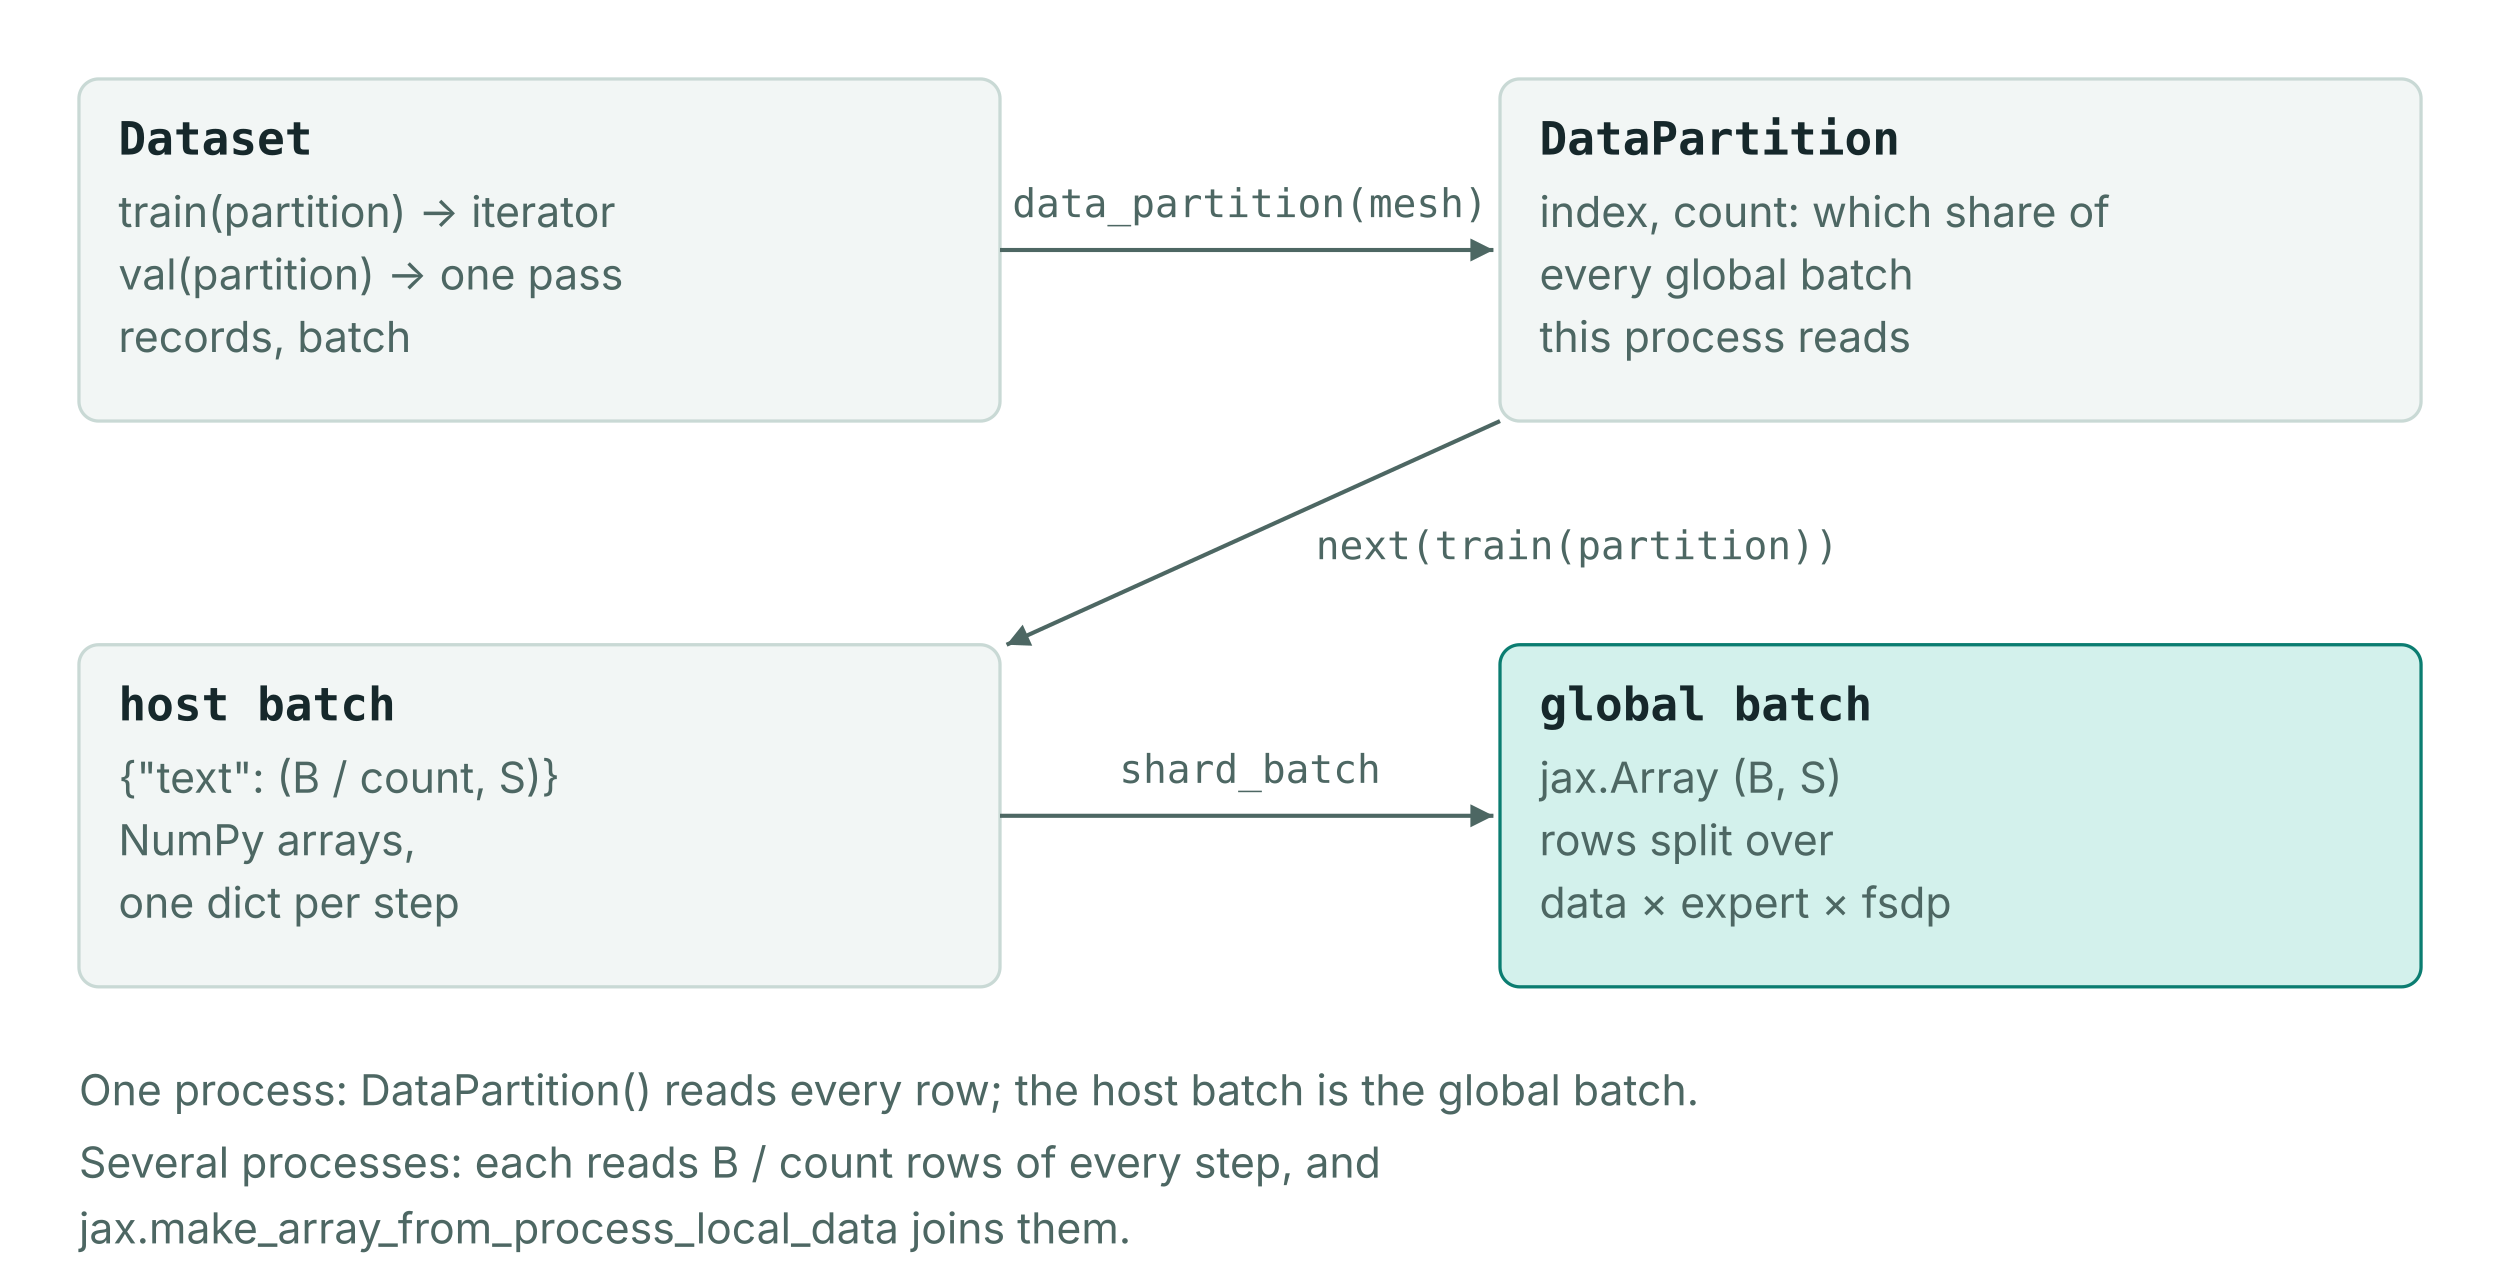
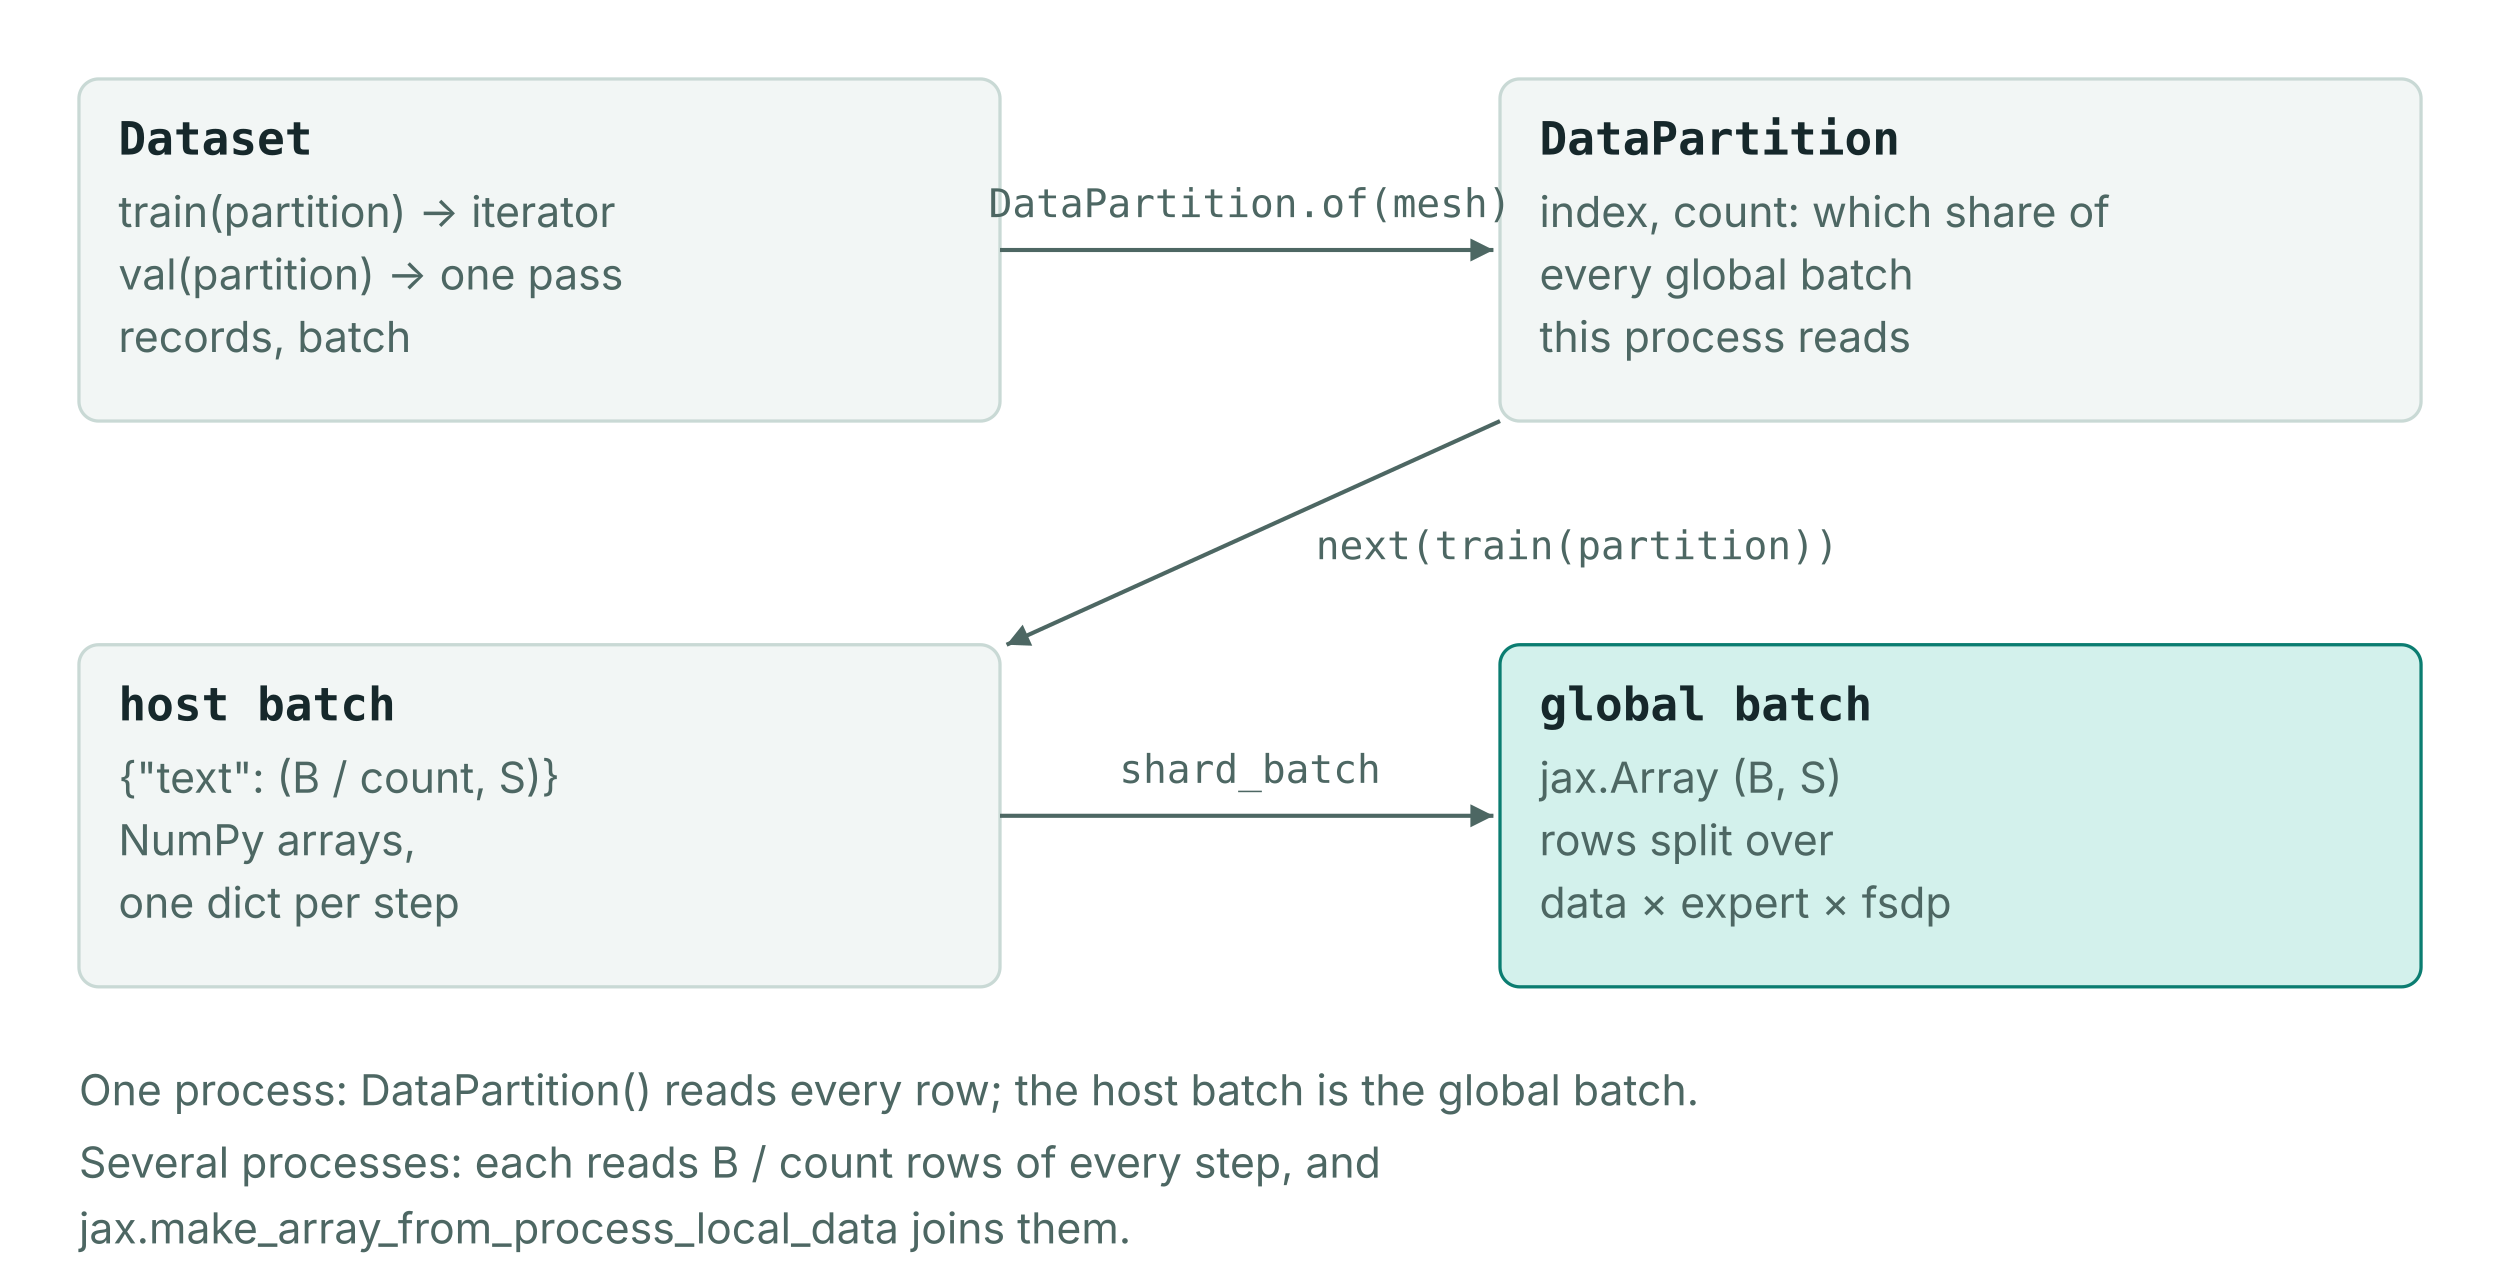
<svg xmlns="http://www.w3.org/2000/svg" viewBox="0 0 760 390" width="760" height="390" role="img">
  <rect x="24" y="24" width="280" height="104" rx="6" fill="#f2f6f5" stroke="#c9d9d5" stroke-width="1" />
  <text x="36" y="47" font-family="'Geist Mono', 'JetBrains Mono', ui-monospace, Menlo, Consolas, monospace" font-size="14" font-weight="600" fill="#16282b" text-anchor="start">Dataset</text>
  <text x="36" y="69" font-family="Geist, Inter, -apple-system, 'Segoe UI', Helvetica, Arial, sans-serif" font-size="13" font-weight="400" fill="#4d6763" text-anchor="start">train(partition) → iterator</text>
  <text x="36" y="88" font-family="Geist, Inter, -apple-system, 'Segoe UI', Helvetica, Arial, sans-serif" font-size="13" font-weight="400" fill="#4d6763" text-anchor="start">val(partition) → one pass</text>
  <text x="36" y="107" font-family="Geist, Inter, -apple-system, 'Segoe UI', Helvetica, Arial, sans-serif" font-size="13" font-weight="400" fill="#4d6763" text-anchor="start">records, batch</text>
  <rect x="456" y="24" width="280" height="104" rx="6" fill="#f2f6f5" stroke="#c9d9d5" stroke-width="1" />
  <text x="468" y="47" font-family="'Geist Mono', 'JetBrains Mono', ui-monospace, Menlo, Consolas, monospace" font-size="14" font-weight="600" fill="#16282b" text-anchor="start">DataPartition</text>
  <text x="468" y="69" font-family="Geist, Inter, -apple-system, 'Segoe UI', Helvetica, Arial, sans-serif" font-size="13" font-weight="400" fill="#4d6763" text-anchor="start">index, count: which share of</text>
  <text x="468" y="88" font-family="Geist, Inter, -apple-system, 'Segoe UI', Helvetica, Arial, sans-serif" font-size="13" font-weight="400" fill="#4d6763" text-anchor="start">every global batch</text>
  <text x="468" y="107" font-family="Geist, Inter, -apple-system, 'Segoe UI', Helvetica, Arial, sans-serif" font-size="13" font-weight="400" fill="#4d6763" text-anchor="start">this process reads</text>
  <rect x="24" y="196" width="280" height="104" rx="6" fill="#f2f6f5" stroke="#c9d9d5" stroke-width="1" />
  <text x="36" y="219" font-family="'Geist Mono', 'JetBrains Mono', ui-monospace, Menlo, Consolas, monospace" font-size="14" font-weight="600" fill="#16282b" text-anchor="start">host batch</text>
  <text x="36" y="241" font-family="Geist, Inter, -apple-system, 'Segoe UI', Helvetica, Arial, sans-serif" font-size="13" font-weight="400" fill="#4d6763" text-anchor="start">{"text": (B / count, S)}</text>
  <text x="36" y="260" font-family="Geist, Inter, -apple-system, 'Segoe UI', Helvetica, Arial, sans-serif" font-size="13" font-weight="400" fill="#4d6763" text-anchor="start">NumPy arrays,</text>
  <text x="36" y="279" font-family="Geist, Inter, -apple-system, 'Segoe UI', Helvetica, Arial, sans-serif" font-size="13" font-weight="400" fill="#4d6763" text-anchor="start">one dict per step</text>
  <rect x="456" y="196" width="280" height="104" rx="6" fill="#d3f1ec" stroke="#0b7d71" stroke-width="1" />
  <text x="468" y="219" font-family="'Geist Mono', 'JetBrains Mono', ui-monospace, Menlo, Consolas, monospace" font-size="14" font-weight="600" fill="#16282b" text-anchor="start">global batch</text>
  <text x="468" y="241" font-family="Geist, Inter, -apple-system, 'Segoe UI', Helvetica, Arial, sans-serif" font-size="13" font-weight="400" fill="#4d6763" text-anchor="start">jax.Array (B, S)</text>
  <text x="468" y="260" font-family="Geist, Inter, -apple-system, 'Segoe UI', Helvetica, Arial, sans-serif" font-size="13" font-weight="400" fill="#4d6763" text-anchor="start">rows split over</text>
  <text x="468" y="279" font-family="Geist, Inter, -apple-system, 'Segoe UI', Helvetica, Arial, sans-serif" font-size="13" font-weight="400" fill="#4d6763" text-anchor="start">data × expert × fsdp</text>
  <line x1="304" y1="76" x2="454" y2="76" stroke="#4d6763" stroke-width="1.25" />
  <path d="M454.0,76.0 L447.0,79.5 L447.0,72.5 z" fill="#4d6763" />
  <line x1="456" y1="128" x2="306" y2="196" stroke="#4d6763" stroke-width="1.25" />
  <path d="M306.0,196.0 L310.9,189.9 L313.8,196.3 z" fill="#4d6763" />
  <line x1="304" y1="248" x2="454" y2="248" stroke="#4d6763" stroke-width="1.25" />
  <path d="M454.0,248.0 L447.0,251.5 L447.0,244.5 z" fill="#4d6763" />
-   <text x="380" y="66" font-family="'Geist Mono', 'JetBrains Mono', ui-monospace, Menlo, Consolas, monospace" font-size="12" font-weight="400" fill="#4d6763" text-anchor="middle">data_partition(mesh)</text>
+   <text x="380" y="66" font-family="'Geist Mono', 'JetBrains Mono', ui-monospace, Menlo, Consolas, monospace" font-size="12" font-weight="400" fill="#4d6763" text-anchor="middle">DataPartition.of(mesh)</text>
  <text x="400" y="170" font-family="'Geist Mono', 'JetBrains Mono', ui-monospace, Menlo, Consolas, monospace" font-size="12" font-weight="400" fill="#4d6763" text-anchor="start">next(train(partition))</text>
  <text x="380" y="238" font-family="'Geist Mono', 'JetBrains Mono', ui-monospace, Menlo, Consolas, monospace" font-size="12" font-weight="400" fill="#4d6763" text-anchor="middle">shard_batch</text>
  <text x="24" y="336" font-family="Geist, Inter, -apple-system, 'Segoe UI', Helvetica, Arial, sans-serif" font-size="13" font-weight="400" fill="#4d6763" text-anchor="start">One process: DataPartition() reads every row; the host batch is the global batch.</text>
  <text x="24" y="358" font-family="Geist, Inter, -apple-system, 'Segoe UI', Helvetica, Arial, sans-serif" font-size="13" font-weight="400" fill="#4d6763" text-anchor="start">Several processes: each reads B / count rows of every step, and</text>
  <text x="24" y="378" font-family="Geist, Inter, -apple-system, 'Segoe UI', Helvetica, Arial, sans-serif" font-size="13" font-weight="400" fill="#4d6763" text-anchor="start">jax.make_array_from_process_local_data joins them.</text>
</svg>
